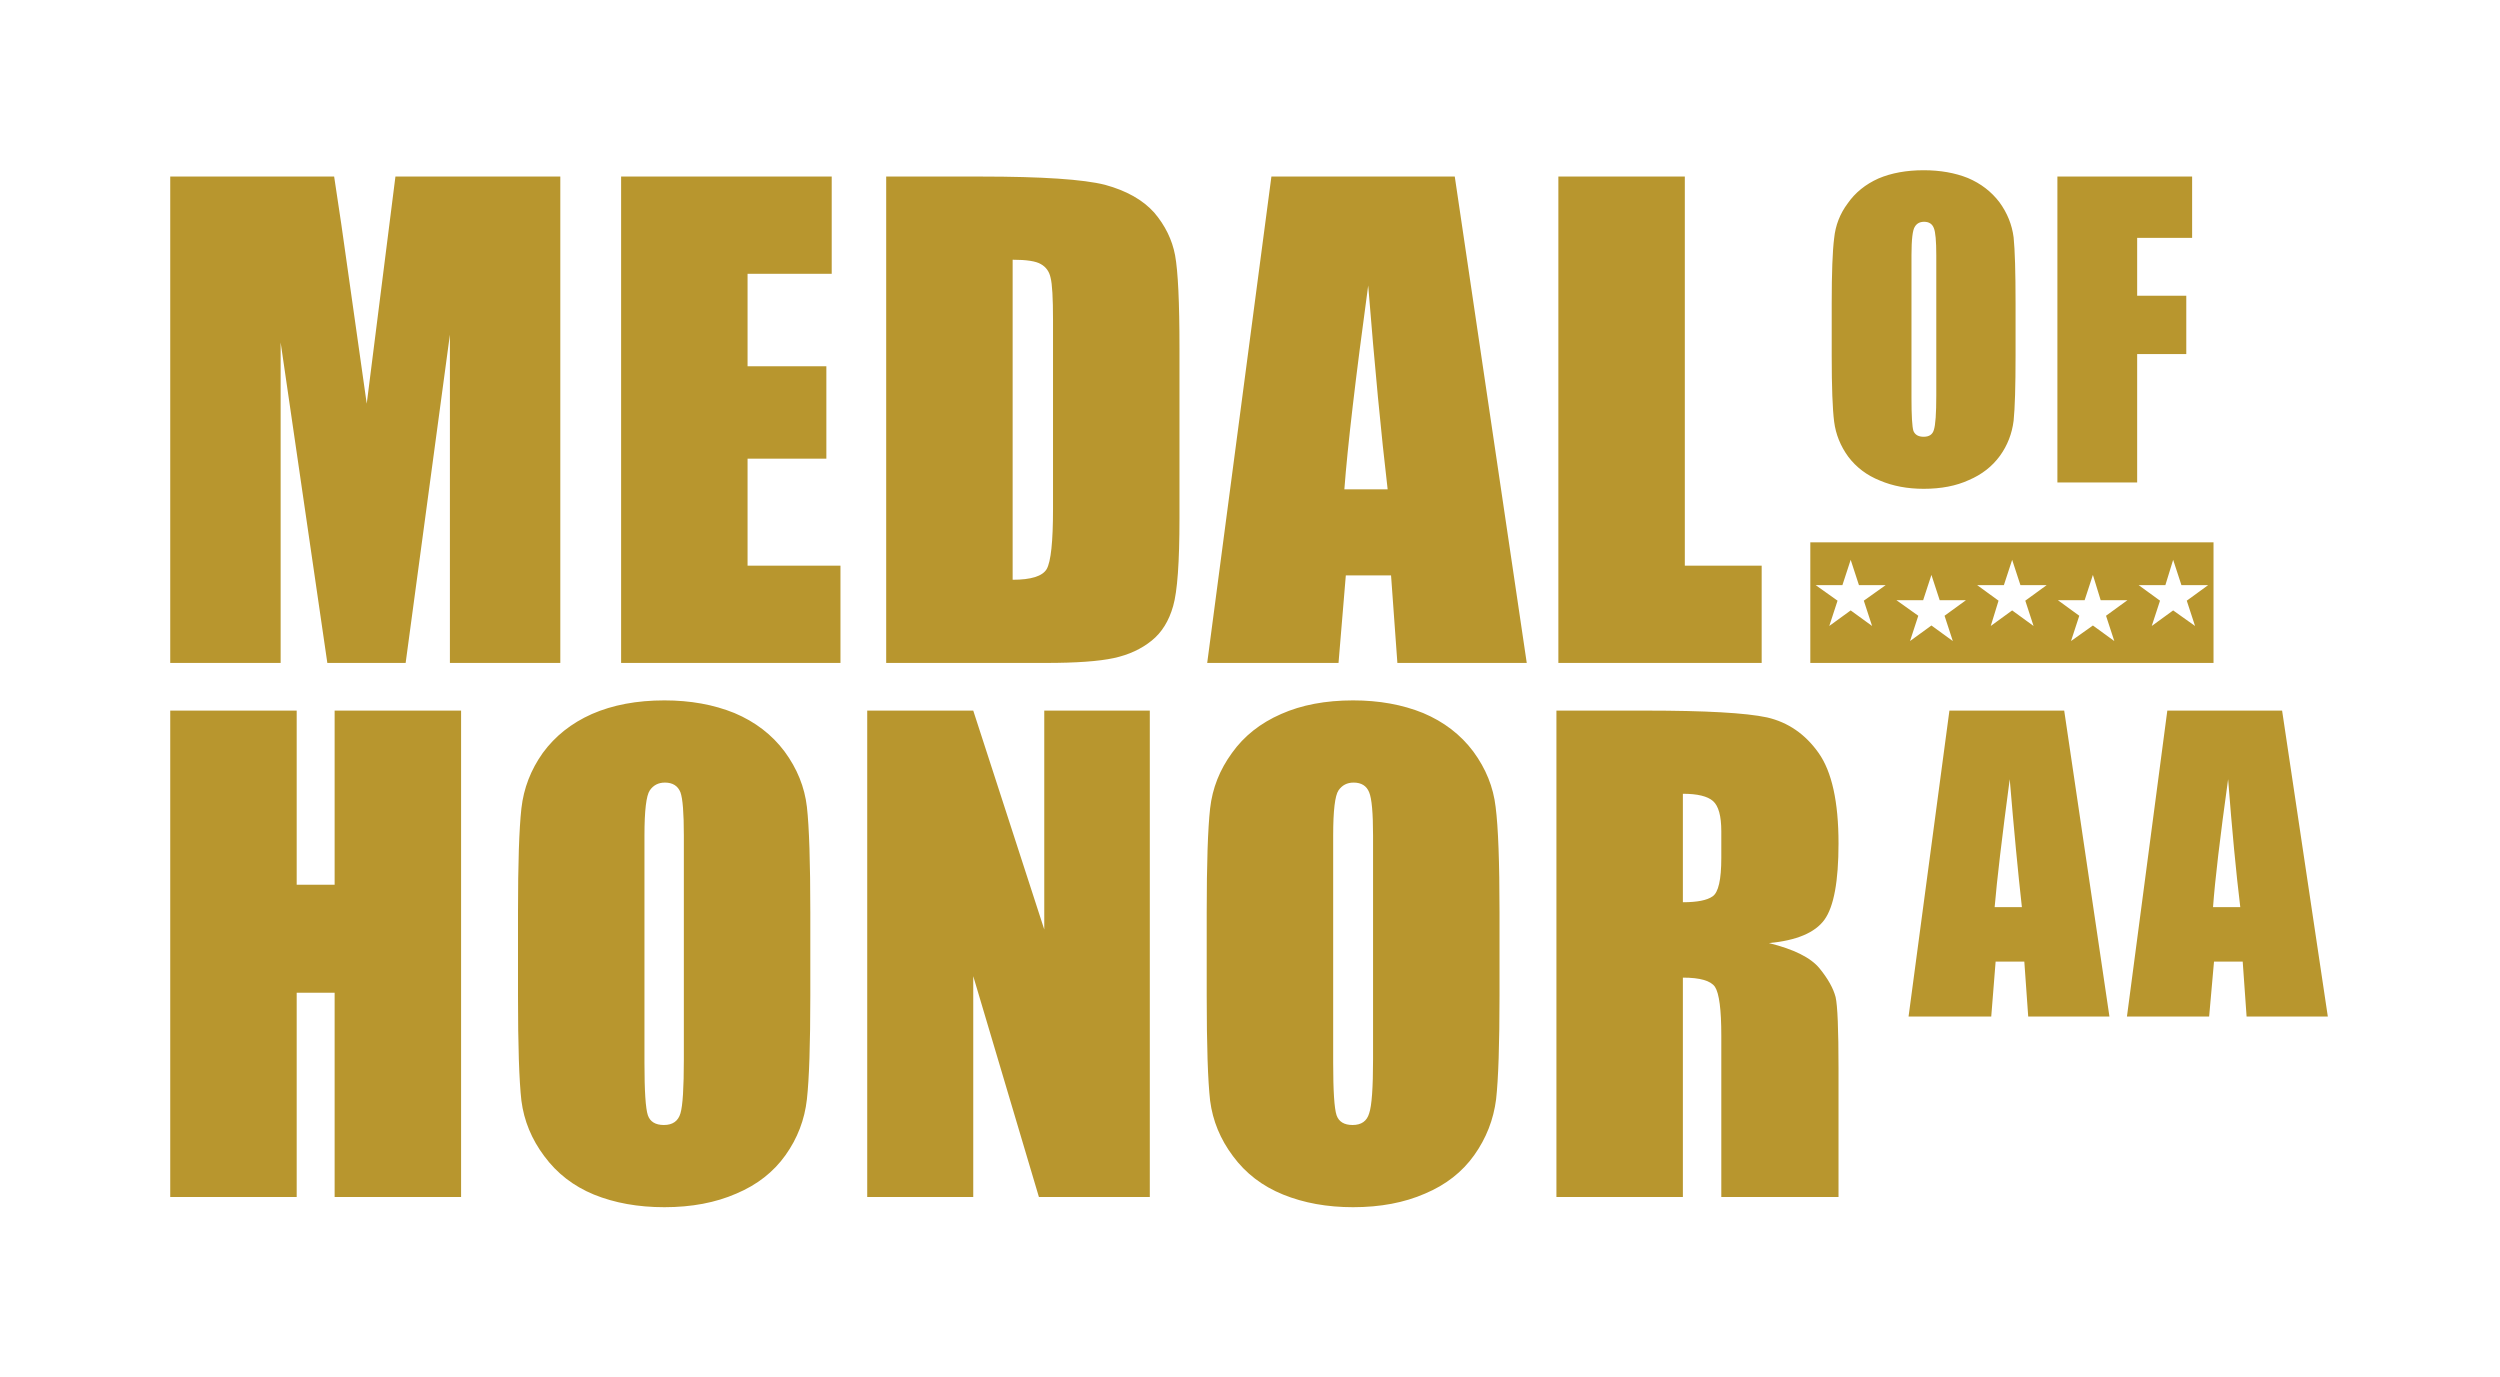
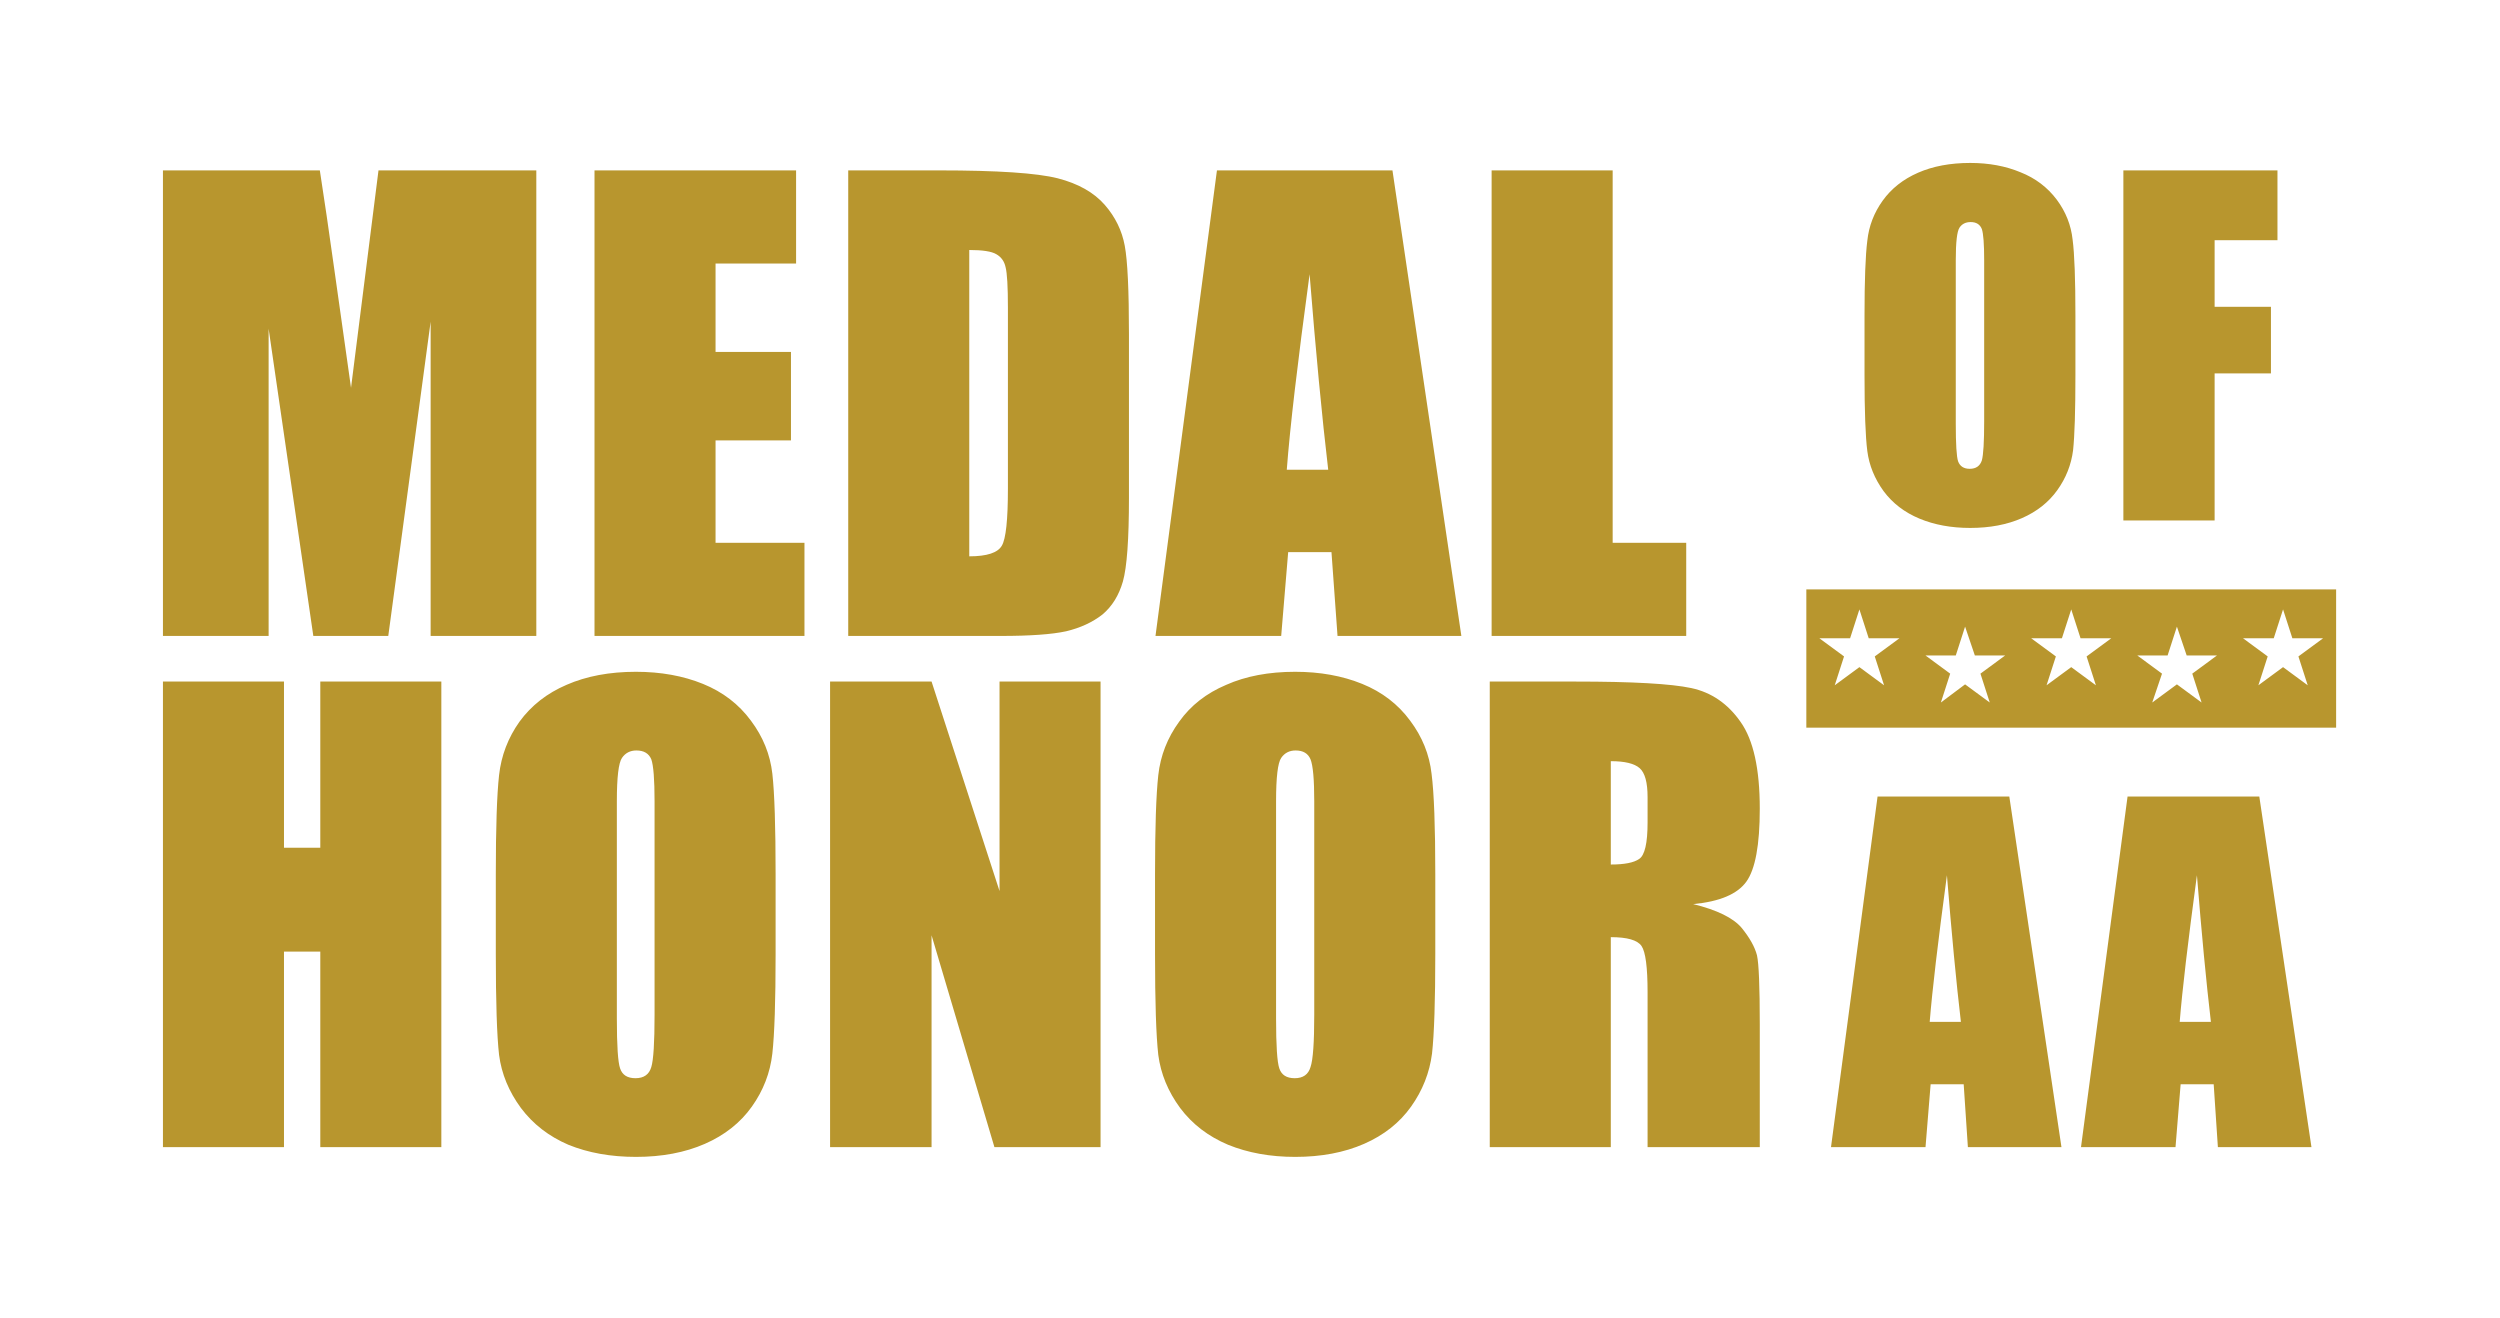
- <svg xmlns="http://www.w3.org/2000/svg" viewBox="0 0 514 283">
-   <path fill="#b8962e" d="M115.2 36.3V136.3H92.5V68.8L83.4 136.3H67.3L57.7 70.4V136.3H35V36.3H68.7Q70.1 45.3 71.8 57.6L75.4 83L81.3 36.3ZM182.2 36.3H201.7Q220.5 36.3 227.2 38Q233.8 39.8 237.3 43.7Q240.7 47.7 241.6 52.5Q242.5 57.4 242.5 71.6V106.6Q242.5 120.1 241.2 124.6Q239.9 129.2 236.8 131.7Q233.6 134.3 229 135.3Q224.4 136.3 215 136.3H182.2ZM308.3 204.7Q308.3 219.7 307.6 226Q306.8 232.3 303.1 237.5Q299.4 242.7 293 245.4Q286.6 248.2 278.2 248.2Q270.2 248.2 263.8 245.6Q257.4 243 253.5 237.7Q249.6 232.5 248.8 226.3Q248.1 220.1 248.1 204.7V187.6Q248.1 172.5 248.8 166.2Q249.5 160 253.3 154.8Q257 149.6 263.4 146.8Q269.7 144 278.2 144Q286.2 144 292.6 146.6Q299 149.3 302.9 154.5Q306.8 159.8 307.5 165.9Q308.3 172.1 308.3 187.6ZM166.6 204.7Q166.6 219.7 165.9 226Q165.2 232.3 161.5 237.5Q157.8 242.7 151.4 245.4Q145 248.2 136.6 248.2Q128.5 248.2 122.1 245.6Q115.8 243 111.9 237.7Q108 232.5 107.2 226.3Q106.5 220.1 106.5 204.7V187.6Q106.5 172.5 107.2 166.2Q107.9 160 111.6 154.8Q115.4 149.6 121.7 146.8Q128.1 144 136.6 144Q144.6 144 151 146.6Q157.4 149.3 161.3 154.5Q165.2 159.8 165.9 165.9Q166.6 172.1 166.6 187.6ZM94.8 146.1V246.1H68.8V204.1H61V246.1H35V146.1H61V181.9H68.8V146.1ZM320 146.1H338.4Q356.8 146.1 363.3 147.5Q369.8 149 373.9 154.8Q378 160.6 378 173.4Q378 185.1 375.1 189.1Q372.2 193.1 363.7 193.9Q371.4 195.8 374.1 199.1Q376.7 202.3 377.4 205Q378 207.6 378 219.7V246.1H353.9V212.9Q353.9 204.9 352.6 202.9Q351.3 201 346 201V246.1H320ZM236.4 146.1V246.1H213.6L200.1 200.7V246.1H178.3V146.1H200.1L214.7 191.1V146.1ZM299.1 36.3 313.9 136.3H287.3L286 118.3H276.7L275.2 136.3H248.2L261.4 36.3ZM127.7 36.3H171V56.3H153.7V75.3H169.9V94.3H153.7V116.3H172.8V136.3H127.7ZM346.4 36.3V116.3H362.2V136.3H320.4V36.3ZM414.4 73.1Q414.4 82.6 414 86.5Q413.5 90.5 411.2 93.7Q408.8 97 404.8 98.7Q400.9 100.5 395.5 100.5Q390.5 100.5 386.5 98.8Q382.5 97.2 380 93.9Q377.6 90.6 377.1 86.7Q376.6 82.8 376.6 73.1V62.4Q376.6 52.9 377.1 49Q377.5 45 379.9 41.8Q382.2 38.5 386.2 36.7Q390.2 35 395.5 35Q400.6 35 404.6 36.6Q408.6 38.3 411.1 41.6Q413.5 44.9 414 48.8Q414.4 52.7 414.4 62.4ZM372.2 111.5H455.1V136.3H372.2ZM424.4 146.1 433.7 209H417L416.2 197.7H410.3L409.4 209H392.4L400.8 146.1ZM469.2 146.1 478.6 209H461.9L461.1 197.7H455.2L454.2 209H437.3L445.6 146.1ZM423 99.2V36.3H450.7V48.9H439.4V60.8H449.5V72.8H439.4V99.2ZM282.3 171.8Q282.3 164.8 281.5 162.9Q280.7 160.9 278.3 160.9Q276.3 160.9 275.2 162.5Q274.1 164.1 274.1 171.8V218.5Q274.1 227.2 274.8 229.3Q275.5 231.3 278.1 231.3Q280.8 231.3 281.5 228.9Q282.3 226.6 282.3 217.8ZM140.6 171.8Q140.6 164.8 139.9 162.9Q139.1 160.9 136.7 160.9Q134.7 160.9 133.6 162.5Q132.5 164.1 132.5 171.8V218.5Q132.5 227.2 133.2 229.3Q133.9 231.3 136.5 231.3Q139.2 231.3 139.9 228.9Q140.6 226.6 140.6 217.8ZM208.2 53.4V119.2Q213.9 119.2 215.2 117Q216.5 114.7 216.5 104.7V65.8Q216.5 59 216 57.1Q215.6 55.2 214 54.3Q212.5 53.4 208.2 53.4ZM398.1 52.5Q398.1 48.1 397.6 46.9Q397.1 45.6 395.6 45.6Q394.3 45.6 393.7 46.6Q393 47.6 393 52.5V81.8Q393 87.3 393.4 88.6Q393.9 89.8 395.5 89.8Q397.2 89.8 397.6 88.4Q398.1 86.9 398.1 81.3ZM285.3 100.6Q283.3 83.6 281.3 58.7Q277.4 87.3 276.4 100.6ZM346 163.2V185.5Q350.4 185.5 352.1 184.3Q353.9 183.1 353.9 176.4V170.9Q353.9 166.2 352.2 164.7Q350.5 163.2 346 163.2ZM415.7 186.5Q414.5 175.8 413.2 160.2Q410.8 178.2 410.1 186.5ZM460.6 186.5Q459.3 175.8 458.1 160.2Q455.6 178.2 455 186.5ZM380.5 115.1 378.8 120.3 373.3 120.3 377.8 123.5 376.1 128.7 380.5 125.5 384.9 128.7 383.2 123.5 387.7 120.3 382.2 120.3ZM397.1 118.2 395.4 123.4 389.9 123.4 394.4 126.6 392.7 131.8 397.1 128.6 401.5 131.8 399.8 126.6 404.2 123.4 398.8 123.4ZM430.3 118.2 428.6 123.4 423.1 123.4 427.5 126.6 425.8 131.8 430.3 128.6 434.7 131.8 433 126.6 437.4 123.4 431.9 123.4ZM413.7 115.1 412 120.3 406.5 120.3 410.9 123.5 409.3 128.7 413.7 125.5 418.1 128.7 416.4 123.5 420.8 120.3 415.4 120.3ZM446.8 115.1 445.2 120.3 439.7 120.3 444.1 123.5 442.4 128.7 446.8 125.5 451.3 128.7 449.6 123.5 454 120.3 448.5 120.3Z" />
+ <svg xmlns="http://www.w3.org/2000/svg" viewBox="0 0 537 283">
+   <path fill="#b8962e" d="M115.2 36.6V136.6H92.5V69.1L83.4 136.6H67.3L57.7 70.6V136.6H35V36.6H68.7Q70.1 45.6 71.8 57.8L75.4 83.3L81.3 36.6ZM182.2 36.6H201.7Q220.5 36.6 227.2 38.3Q233.8 40 237.3 44Q240.7 47.9 241.6 52.8Q242.5 57.6 242.5 71.8V106.9Q242.5 120.3 241.2 124.9Q239.9 129.4 236.8 132Q233.6 134.5 229 135.6Q224.4 136.6 215 136.6H182.2ZM308.3 204.9Q308.3 220 307.6 226.3Q306.8 232.5 303.1 237.7Q299.4 242.9 293 245.7Q286.6 248.5 278.2 248.5Q270.2 248.5 263.8 245.9Q257.4 243.2 253.5 238Q249.6 232.7 248.8 226.6Q248.1 220.4 248.1 204.9V187.8Q248.1 172.8 248.8 166.5Q249.5 160.2 253.3 155Q257 149.8 263.4 147.1Q269.7 144.3 278.2 144.3Q286.2 144.3 292.6 146.9Q299 149.5 302.9 154.8Q306.8 160 307.5 166.2Q308.3 172.4 308.3 187.8ZM166.6 204.9Q166.6 220 165.9 226.3Q165.2 232.5 161.5 237.7Q157.8 242.9 151.4 245.7Q145 248.5 136.6 248.5Q128.5 248.5 122.1 245.9Q115.8 243.2 111.9 238Q108 232.7 107.2 226.6Q106.5 220.4 106.5 204.9V187.8Q106.5 172.8 107.2 166.5Q107.9 160.2 111.6 155Q115.4 149.8 121.7 147.1Q128.1 144.3 136.6 144.3Q144.6 144.3 151 146.9Q157.4 149.5 161.3 154.8Q165.2 160 165.9 166.2Q166.6 172.4 166.6 187.8ZM94.8 146.4V246.4H68.8V204.4H61V246.4H35V146.4H61V182.1H68.8V146.4ZM320 146.4H338.4Q356.8 146.4 363.3 147.8Q369.8 149.2 373.9 155.1Q378 160.9 378 173.7Q378 185.4 375.1 189.4Q372.2 193.4 363.7 194.2Q371.4 196.1 374.1 199.3Q376.7 202.5 377.4 205.2Q378 207.9 378 220V246.4H353.9V213.1Q353.9 205.1 352.6 203.2Q351.3 201.3 346 201.3V246.4H320ZM236.4 146.4V246.4H213.6L200.1 200.9V246.4H178.3V146.4H200.1L214.7 191.4V146.4ZM299.1 36.6 313.9 136.6H287.3L286 118.6H276.7L275.2 136.6H248.2L261.4 36.6ZM127.7 36.6H171V56.6H153.7V75.6H169.9V94.6H153.7V116.6H172.8V136.6H127.7ZM388 126.6H501.8V156.3H388ZM445.8 80.6Q445.8 92 445.3 96.7Q444.7 101.4 441.9 105.3Q439.1 109.2 434.3 111.3Q429.5 113.4 423.2 113.4Q417.1 113.4 412.3 111.4Q407.5 109.4 404.6 105.5Q401.7 101.5 401.1 96.9Q400.5 92.2 400.5 80.6V67.8Q400.5 56.4 401.1 51.7Q401.6 47 404.4 43.1Q407.2 39.2 412 37.1Q416.8 35 423.2 35Q429.2 35 434 37Q438.8 38.9 441.8 42.9Q444.7 46.8 445.2 51.5Q445.8 56.1 445.8 67.8ZM346.4 36.6V116.6H362.2V136.6H320.4V36.6ZM431.6 171.1 442.8 246.4H422.7L421.8 232.9H414.7L413.6 246.4H393.3L403.3 171.1ZM485.3 171.1 496.5 246.4H476.4L475.5 232.9H468.4L467.3 246.4H447L457 171.1ZM456.1 36.6H489.2V51.6H475.7V65.9H487.8V80.2H475.7V111.8H456.1ZM282.3 172.1Q282.3 165.1 281.5 163.1Q280.7 161.2 278.3 161.2Q276.3 161.2 275.2 162.8Q274.1 164.4 274.1 172.1V218.8Q274.1 227.5 274.8 229.5Q275.5 231.6 278.1 231.6Q280.8 231.6 281.5 229.2Q282.3 226.9 282.3 218ZM140.6 172.1Q140.6 165.1 139.9 163.1Q139.1 161.2 136.7 161.2Q134.7 161.2 133.6 162.8Q132.5 164.4 132.5 172.1V218.8Q132.5 227.5 133.2 229.5Q133.9 231.6 136.5 231.6Q139.2 231.6 139.9 229.2Q140.6 226.9 140.6 218ZM208.2 53.7V119.5Q213.9 119.5 215.2 117.2Q216.5 115 216.5 105V66.1Q216.5 59.3 216 57.4Q215.6 55.5 214 54.6Q212.5 53.7 208.2 53.7ZM426.2 55.9Q426.2 50.7 425.7 49.2Q425.1 47.7 423.3 47.7Q421.7 47.7 420.9 48.9Q420.1 50.1 420.1 55.9V91Q420.1 97.6 420.6 99.1Q421.2 100.7 423.1 100.7Q425.1 100.7 425.7 98.9Q426.2 97.1 426.2 90.5ZM285.3 100.9Q283.3 83.9 281.3 58.9Q277.4 87.6 276.4 100.9ZM346 163.5V185.7Q350.4 185.7 352.1 184.5Q353.9 183.3 353.9 176.7V171.2Q353.9 166.5 352.2 165Q350.5 163.5 346 163.5ZM421.2 219.5Q419.7 206.7 418.2 188Q415.3 209.5 414.5 219.5ZM474.9 219.5Q473.4 206.7 471.9 188Q469 209.5 468.2 219.5ZM467.6 134.6 465.6 140.8 459.1 140.8 464.4 144.7 462.3 150.9 467.6 147 472.9 150.9 470.9 144.7 476.2 140.8 469.7 140.8ZM399.4 130.9 397.4 137.1 390.8 137.1 396.1 141 394.1 147.2 399.4 143.3 404.7 147.2 402.7 141 408 137.1 401.4 137.1ZM490.4 130.9 488.4 137.1 481.8 137.1 487.1 141 485.1 147.2 490.4 143.3 495.7 147.2 493.7 141 499 137.1 492.4 137.1ZM444.9 130.9 442.9 137.1 436.3 137.1 441.6 141 439.6 147.2 444.9 143.3 450.2 147.2 448.2 141 453.5 137.1 446.9 137.1ZM422.1 134.6 420.1 140.8 413.6 140.8 418.9 144.7 416.9 150.9 422.1 147 427.4 150.9 425.4 144.7 430.7 140.8 424.2 140.8Z" />
</svg>
